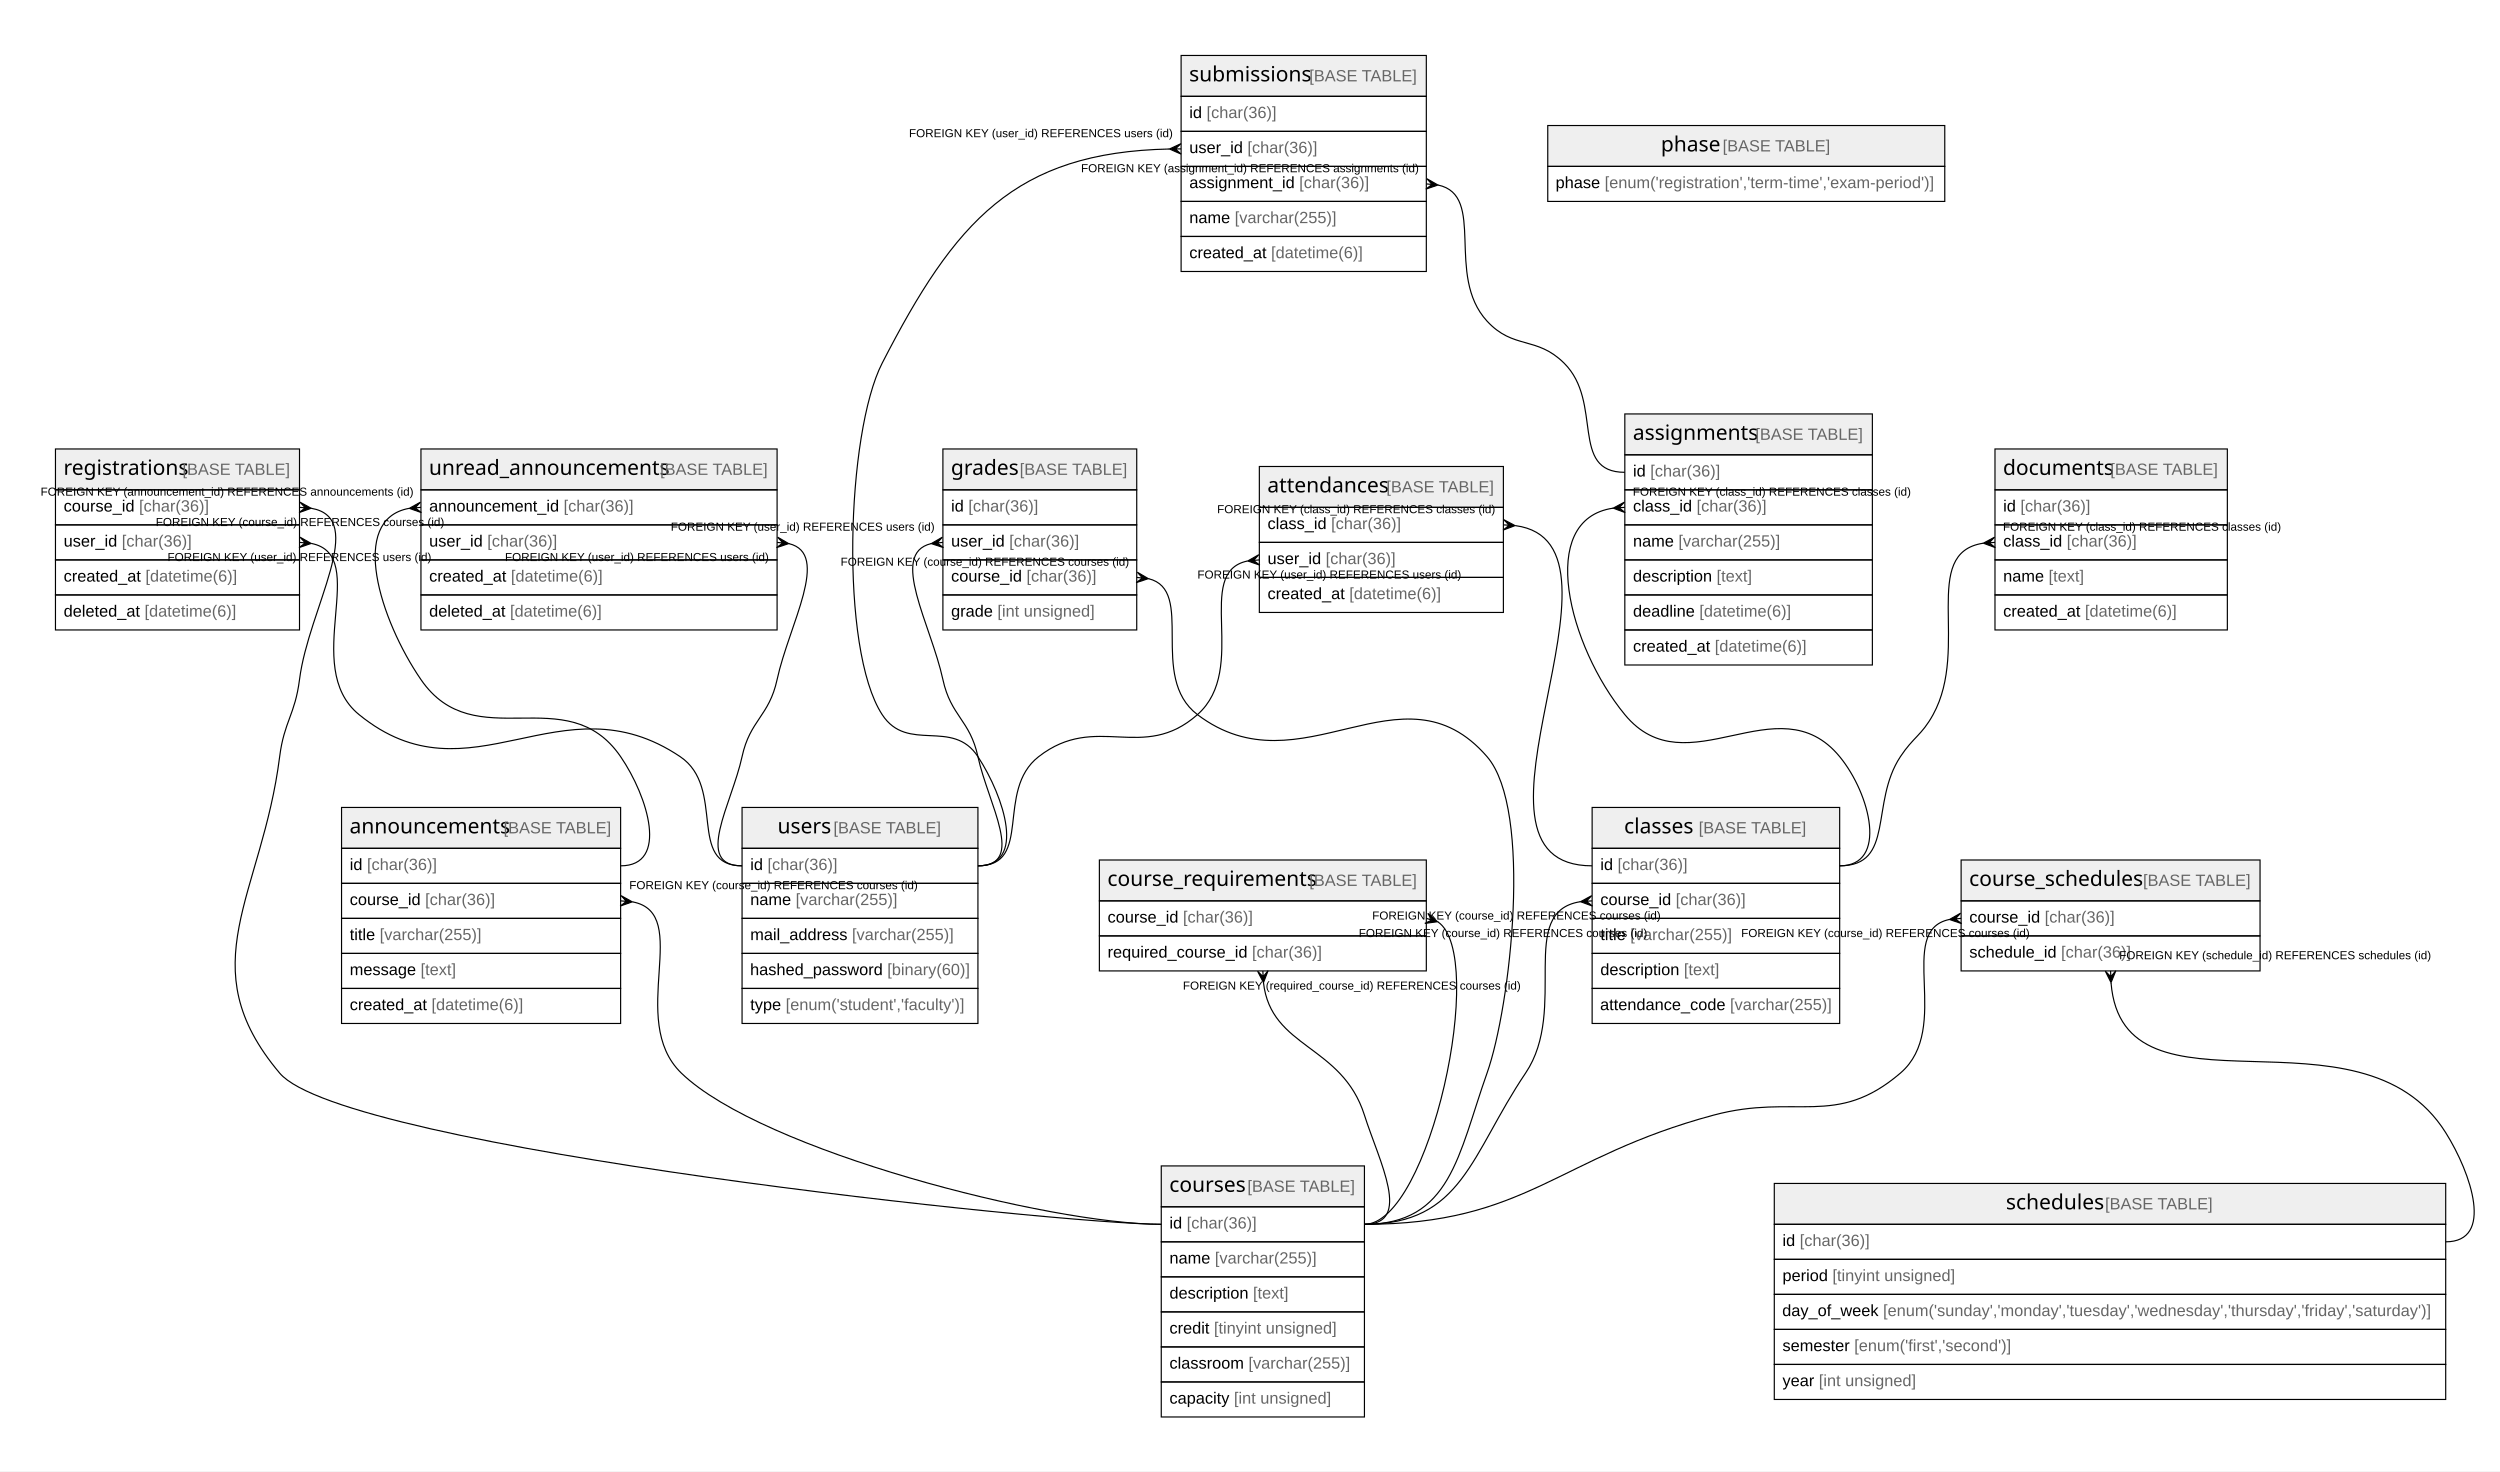
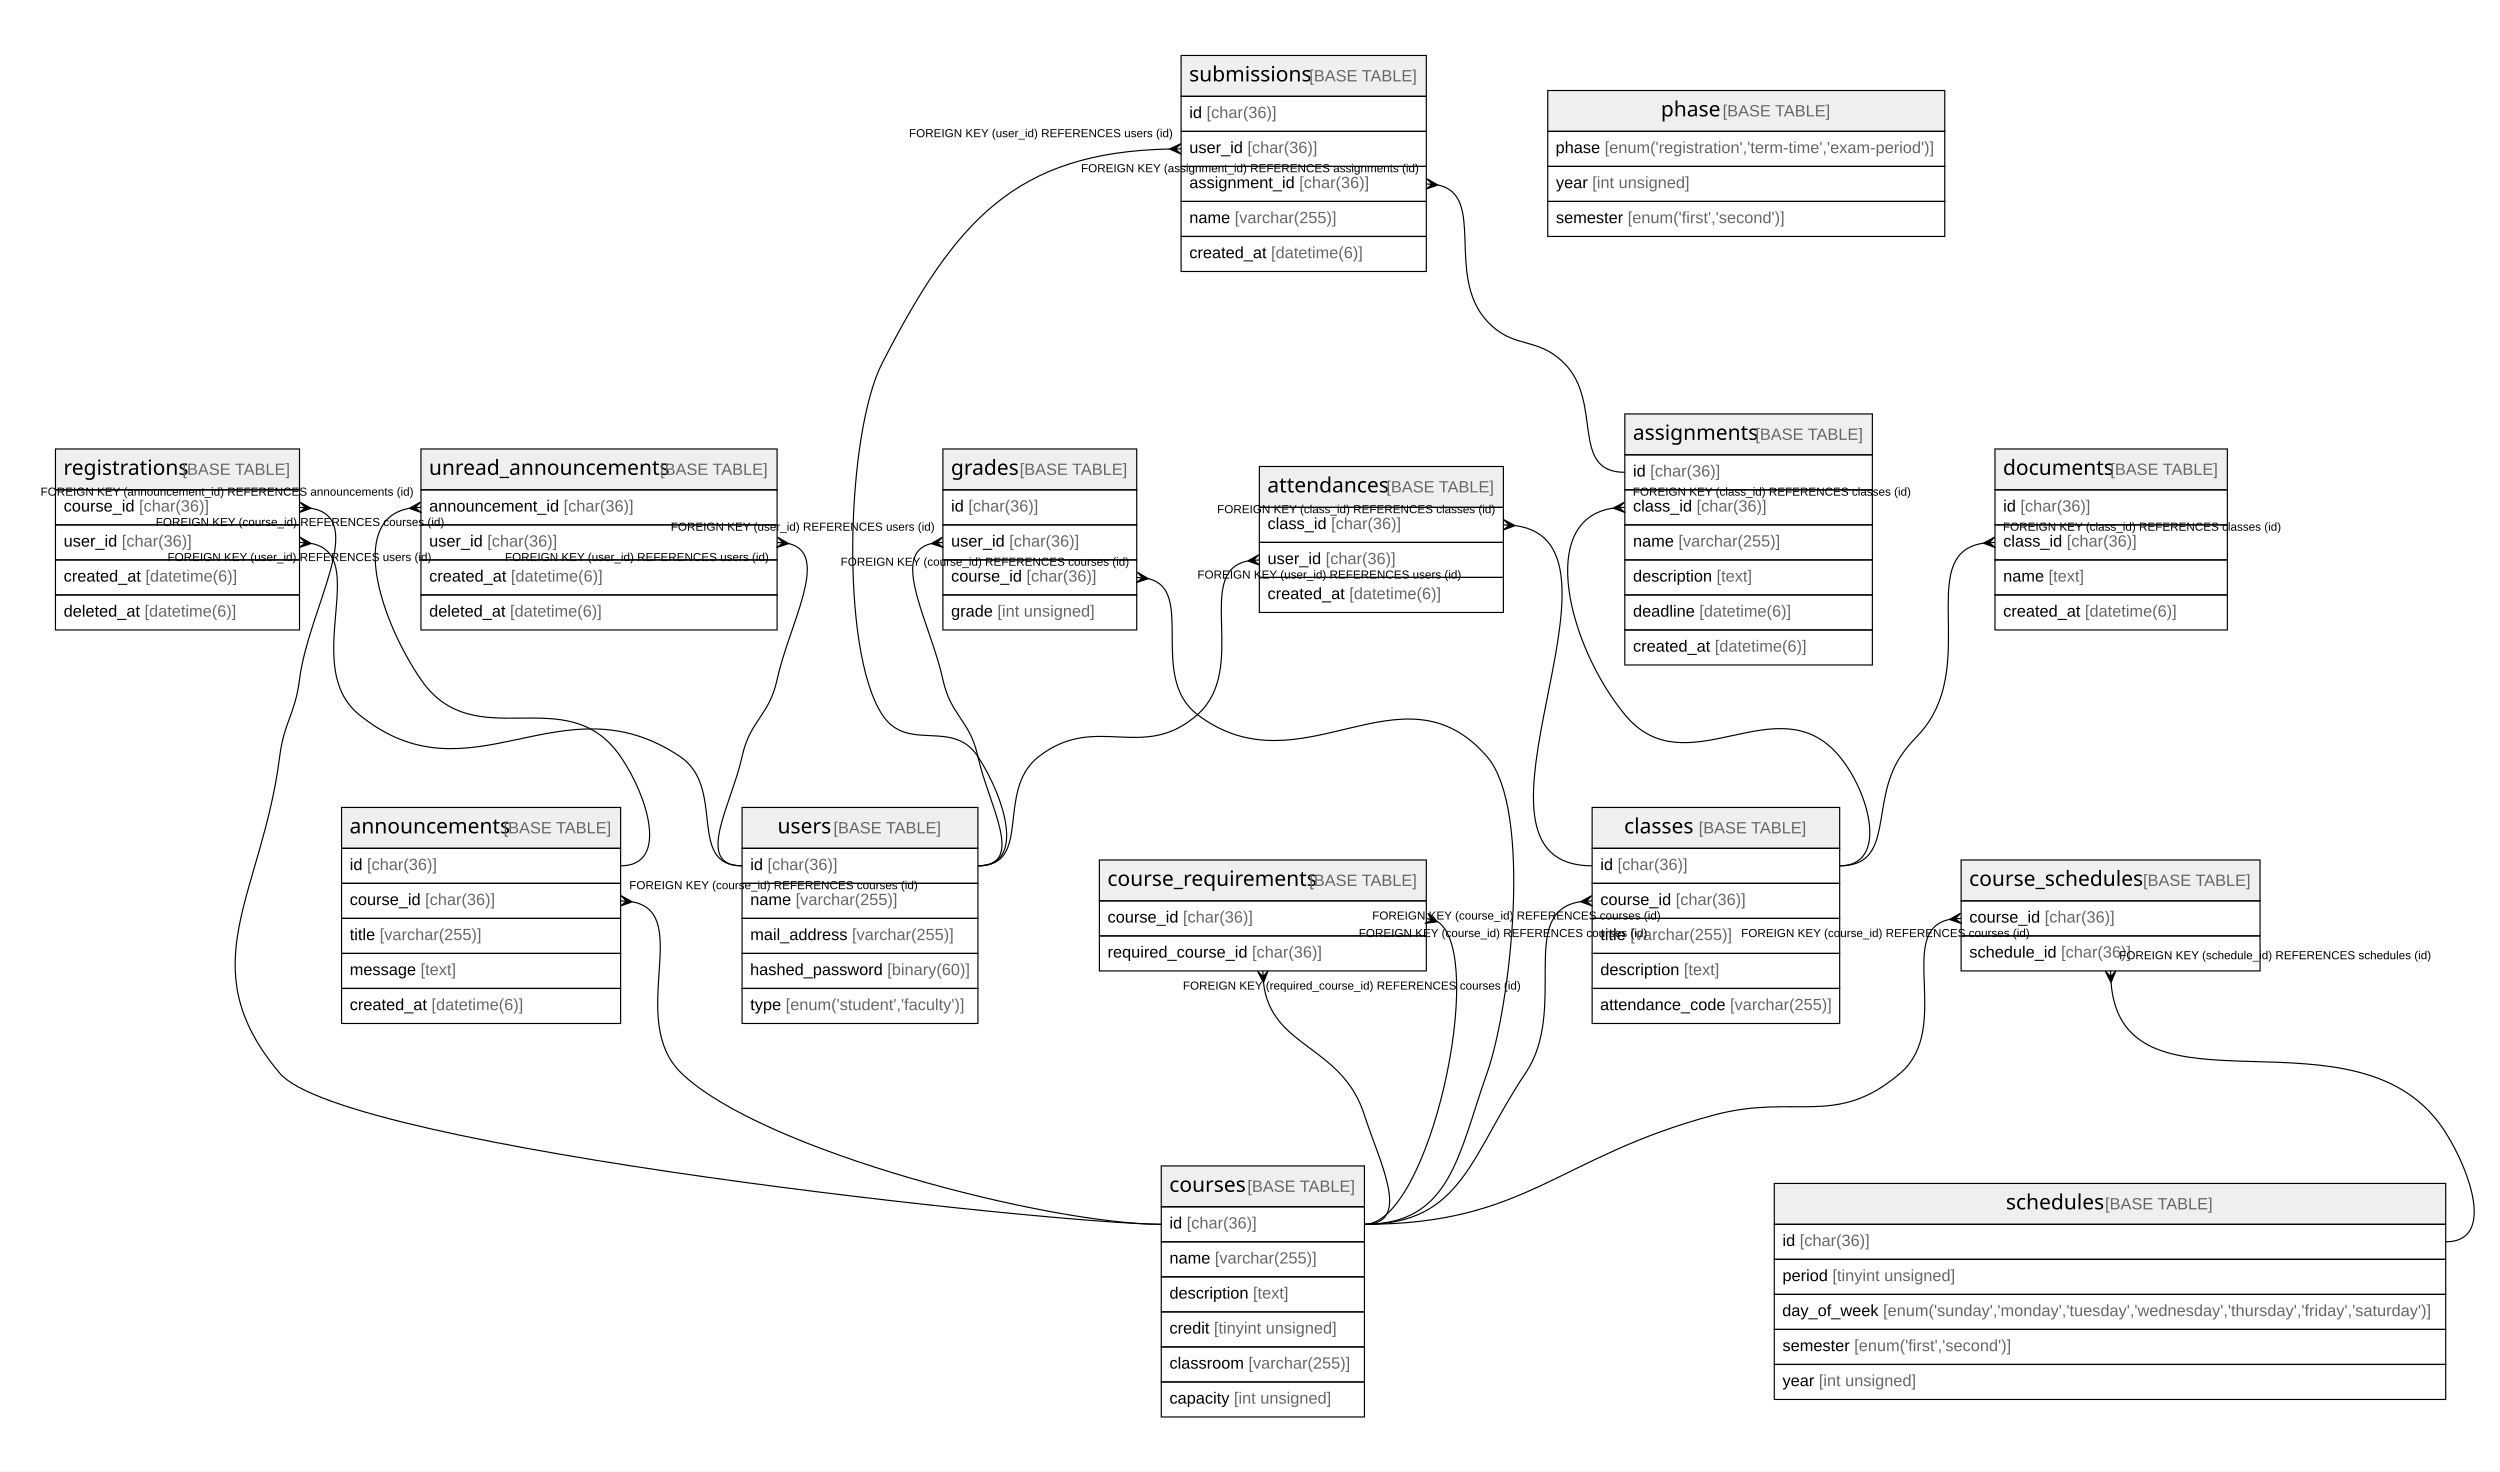
<svg xmlns="http://www.w3.org/2000/svg" width="2141pt" height="1260pt" viewBox="0.00 0.00 2141.00 1260.00">
  <g id="graph0" class="graph" transform="scale(1 1) rotate(0) translate(4 1256)">
    <polygon fill="#ffffff" stroke="transparent" points="-4,4 -4,-1256 2137,-1256 2137,4 -4,4" />
    <g id="node1" class="node">
      <polygon fill="#efefef" stroke="transparent" points="288.5,-529.5 288.5,-564.5 527.5,-564.5 527.5,-529.5 288.5,-529.5" />
      <polygon fill="none" stroke="#000000" points="288.5,-529.5 288.5,-564.5 527.5,-564.5 527.5,-529.5 288.5,-529.5" />
      <text text-anchor="start" x="295.348" y="-542.3" font-family="Arial Bold" font-size="18.00" fill="#000000">announcements</text>
      <text text-anchor="start" x="423.398" y="-542.3" font-family="Arial" font-size="14.00" fill="#000000"> </text>
      <text text-anchor="start" x="427.289" y="-542.3" font-family="Arial" font-size="14.00" fill="#666666">[BASE TABLE]</text>
      <polygon fill="none" stroke="#000000" points="288.5,-499.5 288.5,-529.5 527.5,-529.5 527.5,-499.5 288.5,-499.5" />
      <text text-anchor="start" x="295.5" y="-510.9" font-family="Arial" font-size="14.00" fill="#000000">id </text>
      <text text-anchor="start" x="310.28" y="-510.9" font-family="Arial" font-size="14.00" fill="#666666">[char(36)]</text>
      <polygon fill="none" stroke="#000000" points="288.5,-469.5 288.5,-499.5 527.5,-499.5 527.5,-469.5 288.5,-469.5" />
      <text text-anchor="start" x="295.5" y="-480.9" font-family="Arial" font-size="14.00" fill="#000000">course_id </text>
      <text text-anchor="start" x="360.071" y="-480.9" font-family="Arial" font-size="14.00" fill="#666666">[char(36)]</text>
      <polygon fill="none" stroke="#000000" points="288.5,-439.5 288.5,-469.5 527.5,-469.5 527.5,-439.5 288.5,-439.5" />
      <text text-anchor="start" x="295.5" y="-450.9" font-family="Arial" font-size="14.00" fill="#000000">title </text>
      <text text-anchor="start" x="321.168" y="-450.9" font-family="Arial" font-size="14.00" fill="#666666">[varchar(255)]</text>
      <polygon fill="none" stroke="#000000" points="288.5,-409.5 288.5,-439.5 527.5,-439.5 527.5,-409.5 288.5,-409.5" />
      <text text-anchor="start" x="295.5" y="-420.9" font-family="Arial" font-size="14.00" fill="#000000">message </text>
      <text text-anchor="start" x="356.182" y="-420.9" font-family="Arial" font-size="14.00" fill="#666666">[text]</text>
      <polygon fill="none" stroke="#000000" points="288.5,-379.5 288.5,-409.5 527.5,-409.5 527.5,-379.5 288.5,-379.5" />
      <text text-anchor="start" x="295.5" y="-390.9" font-family="Arial" font-size="14.00" fill="#000000">created_at </text>
      <text text-anchor="start" x="365.528" y="-390.9" font-family="Arial" font-size="14.00" fill="#666666">[datetime(6)]</text>
    </g>
    <g id="node7" class="node">
      <polygon fill="#efefef" stroke="transparent" points="990.5,-222.5 990.5,-257.5 1164.5,-257.5 1164.5,-222.5 990.5,-222.5" />
      <polygon fill="none" stroke="#000000" points="990.5,-222.5 990.5,-257.5 1164.5,-257.5 1164.5,-222.5 990.5,-222.5" />
      <text text-anchor="start" x="997.368" y="-235.3" font-family="Arial Bold" font-size="18.00" fill="#000000">courses</text>
      <text text-anchor="start" x="1060.379" y="-235.3" font-family="Arial" font-size="14.00" fill="#000000"> </text>
      <text text-anchor="start" x="1064.269" y="-235.3" font-family="Arial" font-size="14.00" fill="#666666">[BASE TABLE]</text>
      <polygon fill="none" stroke="#000000" points="990.5,-192.5 990.5,-222.5 1164.5,-222.5 1164.5,-192.5 990.5,-192.5" />
      <text text-anchor="start" x="997.5" y="-203.9" font-family="Arial" font-size="14.00" fill="#000000">id </text>
      <text text-anchor="start" x="1012.28" y="-203.9" font-family="Arial" font-size="14.00" fill="#666666">[char(36)]</text>
      <polygon fill="none" stroke="#000000" points="990.5,-162.5 990.5,-192.5 1164.5,-192.5 1164.5,-162.5 990.5,-162.5" />
      <text text-anchor="start" x="997.5" y="-173.9" font-family="Arial" font-size="14.00" fill="#000000">name </text>
      <text text-anchor="start" x="1036.399" y="-173.9" font-family="Arial" font-size="14.00" fill="#666666">[varchar(255)]</text>
      <polygon fill="none" stroke="#000000" points="990.5,-132.5 990.5,-162.5 1164.5,-162.5 1164.5,-132.5 990.5,-132.5" />
      <text text-anchor="start" x="997.5" y="-143.9" font-family="Arial" font-size="14.00" fill="#000000">description </text>
      <text text-anchor="start" x="1069.068" y="-143.9" font-family="Arial" font-size="14.00" fill="#666666">[text]</text>
      <polygon fill="none" stroke="#000000" points="990.5,-102.5 990.5,-132.5 1164.5,-132.5 1164.5,-102.5 990.5,-102.5" />
      <text text-anchor="start" x="997.5" y="-113.9" font-family="Arial" font-size="14.00" fill="#000000">credit </text>
      <text text-anchor="start" x="1035.614" y="-113.9" font-family="Arial" font-size="14.00" fill="#666666">[tinyint unsigned]</text>
      <polygon fill="none" stroke="#000000" points="990.5,-72.5 990.5,-102.5 1164.5,-102.5 1164.5,-72.5 990.5,-72.5" />
      <text text-anchor="start" x="997.5" y="-83.9" font-family="Arial" font-size="14.00" fill="#000000">classroom </text>
      <text text-anchor="start" x="1065.166" y="-83.9" font-family="Arial" font-size="14.00" fill="#666666">[varchar(255)]</text>
      <polygon fill="none" stroke="#000000" points="990.5,-42.5 990.5,-72.5 1164.5,-72.5 1164.5,-42.5 990.5,-42.5" />
      <text text-anchor="start" x="997.5" y="-53.9" font-family="Arial" font-size="14.00" fill="#000000">capacity </text>
      <text text-anchor="start" x="1052.736" y="-53.9" font-family="Arial" font-size="14.00" fill="#666666">[int unsigned]</text>
    </g>
    <g id="edge1" class="edge">
      <path fill="none" stroke="#000000" d="M537.716,-483.635C589.981,-473.804 532.261,-382.674 579.5,-337 648.344,-270.438 894.74,-207.5 990.5,-207.5" />
      <polygon fill="#000000" stroke="#000000" points="537.464,-483.656 527.12,-480.016 532.482,-484.078 527.5,-484.5 527.5,-484.5 527.5,-484.5 532.482,-484.078 527.88,-488.984 537.464,-483.656 537.464,-483.656" />
      <text text-anchor="start" x="534.886" y="-494.5" font-family="Arial" font-size="10.00" fill="#000000">FOREIGN KEY (course_id) REFERENCES courses (id)</text>
    </g>
    <g id="node2" class="node">
      <polygon fill="#efefef" stroke="transparent" points="1387.5,-866.5 1387.5,-901.5 1599.5,-901.5 1599.5,-866.5 1387.5,-866.5" />
      <polygon fill="none" stroke="#000000" points="1387.5,-866.5 1387.5,-901.5 1599.5,-901.5 1599.5,-866.5 1387.5,-866.5" />
      <text text-anchor="start" x="1394.363" y="-879.3" font-family="Arial Bold" font-size="18.00" fill="#000000">assignments</text>
      <text text-anchor="start" x="1495.383" y="-879.3" font-family="Arial" font-size="14.00" fill="#000000"> </text>
      <text text-anchor="start" x="1499.274" y="-879.3" font-family="Arial" font-size="14.00" fill="#666666">[BASE TABLE]</text>
      <polygon fill="none" stroke="#000000" points="1387.5,-836.5 1387.5,-866.5 1599.5,-866.5 1599.5,-836.5 1387.5,-836.5" />
      <text text-anchor="start" x="1394.5" y="-847.9" font-family="Arial" font-size="14.00" fill="#000000">id </text>
      <text text-anchor="start" x="1409.28" y="-847.9" font-family="Arial" font-size="14.00" fill="#666666">[char(36)]</text>
      <polygon fill="none" stroke="#000000" points="1387.5,-806.5 1387.5,-836.5 1599.5,-836.5 1599.5,-806.5 1387.5,-806.5" />
      <text text-anchor="start" x="1394.5" y="-817.9" font-family="Arial" font-size="14.00" fill="#000000">class_id </text>
      <text text-anchor="start" x="1448.952" y="-817.9" font-family="Arial" font-size="14.00" fill="#666666">[char(36)]</text>
      <polygon fill="none" stroke="#000000" points="1387.5,-776.5 1387.5,-806.5 1599.5,-806.5 1599.5,-776.5 1387.5,-776.5" />
      <text text-anchor="start" x="1394.5" y="-787.9" font-family="Arial" font-size="14.00" fill="#000000">name </text>
      <text text-anchor="start" x="1433.399" y="-787.9" font-family="Arial" font-size="14.00" fill="#666666">[varchar(255)]</text>
      <polygon fill="none" stroke="#000000" points="1387.5,-746.5 1387.5,-776.5 1599.5,-776.5 1599.5,-746.5 1387.5,-746.5" />
      <text text-anchor="start" x="1394.5" y="-757.9" font-family="Arial" font-size="14.00" fill="#000000">description </text>
      <text text-anchor="start" x="1466.068" y="-757.9" font-family="Arial" font-size="14.00" fill="#666666">[text]</text>
      <polygon fill="none" stroke="#000000" points="1387.5,-716.5 1387.5,-746.5 1599.5,-746.5 1599.5,-716.5 1387.5,-716.5" />
      <text text-anchor="start" x="1394.5" y="-727.9" font-family="Arial" font-size="14.00" fill="#000000">deadline </text>
      <text text-anchor="start" x="1451.299" y="-727.9" font-family="Arial" font-size="14.00" fill="#666666">[datetime(6)]</text>
      <polygon fill="none" stroke="#000000" points="1387.5,-686.5 1387.5,-716.5 1599.5,-716.5 1599.5,-686.5 1387.5,-686.5" />
      <text text-anchor="start" x="1394.5" y="-697.9" font-family="Arial" font-size="14.00" fill="#000000">created_at </text>
      <text text-anchor="start" x="1464.528" y="-697.9" font-family="Arial" font-size="14.00" fill="#666666">[datetime(6)]</text>
    </g>
    <g id="node4" class="node">
      <polygon fill="#efefef" stroke="transparent" points="1359.5,-529.5 1359.5,-564.5 1571.5,-564.5 1571.5,-529.5 1359.5,-529.5" />
      <polygon fill="none" stroke="#000000" points="1359.5,-529.5 1359.5,-564.5 1571.5,-564.5 1571.5,-529.5 1359.5,-529.5" />
      <text text-anchor="start" x="1386.87" y="-542.3" font-family="Arial Bold" font-size="18.00" fill="#000000">classes</text>
      <text text-anchor="start" x="1446.876" y="-542.3" font-family="Arial" font-size="14.00" fill="#000000"> </text>
      <text text-anchor="start" x="1450.767" y="-542.3" font-family="Arial" font-size="14.00" fill="#666666">[BASE TABLE]</text>
      <polygon fill="none" stroke="#000000" points="1359.5,-499.5 1359.5,-529.5 1571.5,-529.5 1571.5,-499.5 1359.5,-499.5" />
      <text text-anchor="start" x="1366.5" y="-510.9" font-family="Arial" font-size="14.00" fill="#000000">id </text>
      <text text-anchor="start" x="1381.28" y="-510.9" font-family="Arial" font-size="14.00" fill="#666666">[char(36)]</text>
      <polygon fill="none" stroke="#000000" points="1359.5,-469.5 1359.5,-499.5 1571.5,-499.5 1571.5,-469.5 1359.5,-469.5" />
      <text text-anchor="start" x="1366.5" y="-480.9" font-family="Arial" font-size="14.00" fill="#000000">course_id </text>
      <text text-anchor="start" x="1431.071" y="-480.9" font-family="Arial" font-size="14.00" fill="#666666">[char(36)]</text>
      <polygon fill="none" stroke="#000000" points="1359.5,-439.5 1359.5,-469.5 1571.5,-469.5 1571.5,-439.5 1359.5,-439.5" />
      <text text-anchor="start" x="1366.5" y="-450.9" font-family="Arial" font-size="14.00" fill="#000000">title </text>
      <text text-anchor="start" x="1392.168" y="-450.9" font-family="Arial" font-size="14.00" fill="#666666">[varchar(255)]</text>
      <polygon fill="none" stroke="#000000" points="1359.5,-409.5 1359.5,-439.5 1571.5,-439.5 1571.5,-409.5 1359.5,-409.5" />
      <text text-anchor="start" x="1366.5" y="-420.9" font-family="Arial" font-size="14.00" fill="#000000">description </text>
      <text text-anchor="start" x="1438.068" y="-420.9" font-family="Arial" font-size="14.00" fill="#666666">[text]</text>
      <polygon fill="none" stroke="#000000" points="1359.5,-379.5 1359.5,-409.5 1571.5,-409.5 1571.5,-379.5 1359.5,-379.5" />
      <text text-anchor="start" x="1366.3" y="-390.9" font-family="Arial" font-size="14.00" fill="#000000">attendance_code </text>
      <text text-anchor="start" x="1477.581" y="-390.9" font-family="Arial" font-size="14.00" fill="#666666">[varchar(255)]</text>
    </g>
    <g id="edge2" class="edge">
      <path fill="none" stroke="#000000" d="M1377.512,-820.81C1311.237,-811.137 1339.61,-702.167 1387.5,-644 1440.464,-579.669 1518.536,-672.331 1571.5,-608 1597.913,-575.918 1613.056,-514.5 1571.5,-514.5" />
      <polygon fill="#000000" stroke="#000000" points="1377.524,-820.811 1387.19,-825.989 1382.512,-821.155 1387.5,-821.5 1387.5,-821.5 1387.5,-821.5 1382.512,-821.155 1387.81,-817.011 1377.524,-820.811 1377.524,-820.811" />
      <text text-anchor="start" x="1394.334" y="-831.5" font-family="Arial" font-size="10.00" fill="#000000">FOREIGN KEY (class_id) REFERENCES classes (id)</text>
    </g>
    <g id="node3" class="node">
      <polygon fill="#efefef" stroke="transparent" points="1074.5,-821.5 1074.5,-856.5 1283.5,-856.5 1283.5,-821.5 1074.5,-821.5" />
      <polygon fill="none" stroke="#000000" points="1074.5,-821.5 1074.5,-856.5 1283.5,-856.5 1283.5,-821.5 1074.5,-821.5" />
      <text text-anchor="start" x="1081.349" y="-834.3" font-family="Arial Bold" font-size="18.00" fill="#000000">attendances</text>
      <text text-anchor="start" x="1179.397" y="-834.3" font-family="Arial" font-size="14.00" fill="#000000"> </text>
      <text text-anchor="start" x="1183.288" y="-834.3" font-family="Arial" font-size="14.00" fill="#666666">[BASE TABLE]</text>
      <polygon fill="none" stroke="#000000" points="1074.5,-791.5 1074.5,-821.5 1283.5,-821.5 1283.5,-791.5 1074.5,-791.5" />
      <text text-anchor="start" x="1081.5" y="-802.9" font-family="Arial" font-size="14.00" fill="#000000">class_id </text>
      <text text-anchor="start" x="1135.952" y="-802.9" font-family="Arial" font-size="14.00" fill="#666666">[char(36)]</text>
      <polygon fill="none" stroke="#000000" points="1074.5,-761.5 1074.5,-791.5 1283.5,-791.5 1283.5,-761.5 1074.5,-761.5" />
      <text text-anchor="start" x="1081.5" y="-772.9" font-family="Arial" font-size="14.00" fill="#000000">user_id </text>
      <text text-anchor="start" x="1131.288" y="-772.9" font-family="Arial" font-size="14.00" fill="#666666">[char(36)]</text>
      <polygon fill="none" stroke="#000000" points="1074.5,-731.5 1074.5,-761.5 1283.5,-761.5 1283.5,-731.5 1074.5,-731.5" />
      <text text-anchor="start" x="1081.5" y="-742.9" font-family="Arial" font-size="14.00" fill="#000000">created_at </text>
      <text text-anchor="start" x="1151.528" y="-742.9" font-family="Arial" font-size="14.00" fill="#666666">[datetime(6)]</text>
    </g>
    <g id="edge3" class="edge">
      <path fill="none" stroke="#000000" d="M1293.782,-805.857C1407.334,-790.75 1229.065,-514.5 1359.5,-514.5" />
      <polygon fill="#000000" stroke="#000000" points="1293.48,-805.876 1283.219,-802.009 1288.49,-806.188 1283.5,-806.5 1283.5,-806.5 1283.5,-806.5 1288.49,-806.188 1283.781,-810.991 1293.48,-805.876 1293.48,-805.876" />
      <text text-anchor="start" x="1038.334" y="-816.5" font-family="Arial" font-size="10.00" fill="#000000">FOREIGN KEY (class_id) REFERENCES classes (id)</text>
    </g>
    <g id="node15" class="node">
      <polygon fill="#efefef" stroke="transparent" points="631.5,-529.5 631.5,-564.5 833.5,-564.5 833.5,-529.5 631.5,-529.5" />
      <polygon fill="none" stroke="#000000" points="631.5,-529.5 631.5,-564.5 833.5,-564.5 833.5,-529.5 631.5,-529.5" />
      <text text-anchor="start" x="661.871" y="-542.3" font-family="Arial Bold" font-size="18.00" fill="#000000">users</text>
      <text text-anchor="start" x="705.875" y="-542.3" font-family="Arial" font-size="14.00" fill="#000000"> </text>
      <text text-anchor="start" x="709.766" y="-542.3" font-family="Arial" font-size="14.00" fill="#666666">[BASE TABLE]</text>
      <polygon fill="none" stroke="#000000" points="631.5,-499.5 631.5,-529.5 833.5,-529.5 833.5,-499.5 631.5,-499.5" />
      <text text-anchor="start" x="638.5" y="-510.9" font-family="Arial" font-size="14.00" fill="#000000">id </text>
      <text text-anchor="start" x="653.28" y="-510.9" font-family="Arial" font-size="14.00" fill="#666666">[char(36)]</text>
      <polygon fill="none" stroke="#000000" points="631.5,-469.5 631.5,-499.5 833.5,-499.5 833.5,-469.5 631.5,-469.5" />
      <text text-anchor="start" x="638.5" y="-480.9" font-family="Arial" font-size="14.00" fill="#000000">name </text>
      <text text-anchor="start" x="677.399" y="-480.9" font-family="Arial" font-size="14.00" fill="#666666">[varchar(255)]</text>
      <polygon fill="none" stroke="#000000" points="631.5,-439.5 631.5,-469.5 833.5,-469.5 833.5,-439.5 631.5,-439.5" />
      <text text-anchor="start" x="638.5" y="-450.9" font-family="Arial" font-size="14.00" fill="#000000">mail_address </text>
      <text text-anchor="start" x="725.621" y="-450.9" font-family="Arial" font-size="14.00" fill="#666666">[varchar(255)]</text>
      <polygon fill="none" stroke="#000000" points="631.5,-409.5 631.5,-439.5 833.5,-439.5 833.5,-409.5 631.5,-409.5" />
      <text text-anchor="start" x="638.367" y="-420.9" font-family="Arial" font-size="14.00" fill="#000000">hashed_password </text>
      <text text-anchor="start" x="755.851" y="-420.9" font-family="Arial" font-size="14.00" fill="#666666">[binary(60)]</text>
      <polygon fill="none" stroke="#000000" points="631.5,-379.5 631.5,-409.5 833.5,-409.5 833.5,-379.5 631.5,-379.5" />
      <text text-anchor="start" x="638.5" y="-390.9" font-family="Arial" font-size="14.00" fill="#000000">type </text>
      <text text-anchor="start" x="668.846" y="-390.9" font-family="Arial" font-size="14.00" fill="#666666">[enum('student','faculty')]</text>
    </g>
    <g id="edge4" class="edge">
      <path fill="none" stroke="#000000" d="M1064.264,-775.536C1017.702,-765.723 1066.118,-683.492 1021.5,-644 974.68,-602.559 934.857,-646.386 885.5,-608 847.965,-578.809 881.05,-514.5 833.5,-514.5" />
      <polygon fill="#000000" stroke="#000000" points="1064.544,-775.562 1074.078,-780.98 1069.522,-776.031 1074.5,-776.5 1074.5,-776.5 1074.5,-776.5 1069.522,-776.031 1074.922,-772.02 1064.544,-775.562 1064.544,-775.562" />
      <text text-anchor="start" x="1021.445" y="-760.5" font-family="Arial" font-size="10.00" fill="#000000">FOREIGN KEY (user_id) REFERENCES users (id)</text>
    </g>
    <g id="edge5" class="edge">
      <path fill="none" stroke="#000000" d="M1349.375,-483.773C1294.507,-475.176 1339.703,-392.209 1302.5,-337 1255.498,-267.249 1248.61,-207.5 1164.5,-207.5" />
      <polygon fill="#000000" stroke="#000000" points="1349.526,-483.784 1359.178,-488.988 1354.513,-484.142 1359.5,-484.5 1359.5,-484.5 1359.5,-484.5 1354.513,-484.142 1359.822,-480.012 1349.526,-483.784 1349.526,-483.784" />
      <text text-anchor="start" x="1171.136" y="-468.5" font-family="Arial" font-size="10.00" fill="#000000">FOREIGN KEY (course_id) REFERENCES courses (id)</text>
    </g>
    <g id="node5" class="node">
      <polygon fill="#efefef" stroke="transparent" points="937.5,-484.5 937.5,-519.5 1217.5,-519.5 1217.5,-484.5 937.5,-484.5" />
      <polygon fill="none" stroke="#000000" points="937.5,-484.5 937.5,-519.5 1217.5,-519.5 1217.5,-484.5 937.5,-484.5" />
      <text text-anchor="start" x="944.36" y="-497.3" font-family="Arial Bold" font-size="18.00" fill="#000000">course_requirements</text>
      <text text-anchor="start" x="1113.387" y="-497.3" font-family="Arial" font-size="14.00" fill="#000000"> </text>
      <text text-anchor="start" x="1117.277" y="-497.3" font-family="Arial" font-size="14.00" fill="#666666">[BASE TABLE]</text>
      <polygon fill="none" stroke="#000000" points="937.5,-454.5 937.5,-484.5 1217.5,-484.5 1217.5,-454.5 937.5,-454.5" />
      <text text-anchor="start" x="944.5" y="-465.9" font-family="Arial" font-size="14.00" fill="#000000">course_id </text>
      <text text-anchor="start" x="1009.071" y="-465.9" font-family="Arial" font-size="14.00" fill="#666666">[char(36)]</text>
      <polygon fill="none" stroke="#000000" points="937.5,-424.5 937.5,-454.5 1217.5,-454.5 1217.5,-424.5 937.5,-424.5" />
      <text text-anchor="start" x="944.5" y="-435.9" font-family="Arial" font-size="14.00" fill="#000000">required_course_id </text>
      <text text-anchor="start" x="1068.194" y="-435.9" font-family="Arial" font-size="14.00" fill="#666666">[char(36)]</text>
    </g>
    <g id="edge6" class="edge">
      <path fill="none" stroke="#000000" d="M1227.347,-466.558C1270.252,-437.773 1220.189,-207.5 1164.5,-207.5" />
      <polygon fill="#000000" stroke="#000000" points="1227.081,-466.637 1216.211,-465.188 1222.291,-468.068 1217.5,-469.5 1217.5,-469.5 1217.5,-469.5 1222.291,-468.068 1218.789,-473.812 1227.081,-466.637 1227.081,-466.637" />
      <text text-anchor="start" x="1159.636" y="-453.5" font-family="Arial" font-size="10.00" fill="#000000">FOREIGN KEY (course_id) REFERENCES courses (id)</text>
    </g>
    <g id="edge7" class="edge">
      <path fill="none" stroke="#000000" d="M1078.04,-414.481C1084.408,-357.966 1145.289,-361.629 1164.5,-301 1177.052,-261.386 1206.056,-207.5 1164.5,-207.5" />
      <polygon fill="#000000" stroke="#000000" points="1078.038,-414.514 1073.006,-424.258 1077.769,-419.507 1077.5,-424.5 1077.5,-424.5 1077.5,-424.5 1077.769,-419.507 1081.994,-424.742 1078.038,-414.514 1078.038,-414.514" />
      <text text-anchor="start" x="1009.02" y="-408.5" font-family="Arial" font-size="10.00" fill="#000000">FOREIGN KEY (required_course_id) REFERENCES courses (id)</text>
    </g>
    <g id="node6" class="node">
      <polygon fill="#efefef" stroke="transparent" points="1675.5,-484.5 1675.5,-519.5 1931.5,-519.5 1931.5,-484.5 1675.5,-484.5" />
      <polygon fill="none" stroke="#000000" points="1675.5,-484.5 1675.5,-519.5 1931.5,-519.5 1931.5,-484.5 1675.5,-484.5" />
      <text text-anchor="start" x="1682.352" y="-497.3" font-family="Arial Bold" font-size="18.00" fill="#000000">course_schedules</text>
      <text text-anchor="start" x="1827.394" y="-497.3" font-family="Arial" font-size="14.00" fill="#000000"> </text>
      <text text-anchor="start" x="1831.285" y="-497.3" font-family="Arial" font-size="14.00" fill="#666666">[BASE TABLE]</text>
      <polygon fill="none" stroke="#000000" points="1675.5,-454.5 1675.5,-484.5 1931.5,-484.5 1931.5,-454.5 1675.5,-454.5" />
      <text text-anchor="start" x="1682.5" y="-465.9" font-family="Arial" font-size="14.00" fill="#000000">course_id </text>
      <text text-anchor="start" x="1747.071" y="-465.9" font-family="Arial" font-size="14.00" fill="#666666">[char(36)]</text>
      <polygon fill="none" stroke="#000000" points="1675.5,-424.5 1675.5,-454.5 1931.5,-454.5 1931.5,-424.5 1675.5,-424.5" />
      <text text-anchor="start" x="1682.5" y="-435.9" font-family="Arial" font-size="14.00" fill="#000000">schedule_id </text>
      <text text-anchor="start" x="1761.082" y="-435.9" font-family="Arial" font-size="14.00" fill="#666666">[char(36)]</text>
    </g>
    <g id="edge8" class="edge">
      <path fill="none" stroke="#000000" d="M1665.306,-468.527C1619.023,-458.627 1668.607,-375.697 1623.5,-337 1568.179,-289.54 1533.898,-319.893 1463.5,-301 1329.024,-264.91 1303.735,-207.5 1164.5,-207.5" />
      <polygon fill="#000000" stroke="#000000" points="1665.545,-468.55 1675.072,-473.98 1670.523,-469.025 1675.5,-469.5 1675.5,-469.5 1675.5,-469.5 1670.523,-469.025 1675.928,-465.02 1665.545,-468.55 1665.545,-468.55" />
      <text text-anchor="start" x="1487.136" y="-453.5" font-family="Arial" font-size="10.00" fill="#000000">FOREIGN KEY (course_id) REFERENCES courses (id)</text>
    </g>
    <g id="node12" class="node">
      <polygon fill="#efefef" stroke="transparent" points="1515.5,-207.5 1515.5,-242.5 2090.5,-242.5 2090.5,-207.5 1515.5,-207.5" />
      <polygon fill="none" stroke="#000000" points="1515.5,-207.5 1515.5,-242.5 2090.5,-242.5 2090.5,-207.5 1515.5,-207.5" />
      <text text-anchor="start" x="1713.861" y="-220.3" font-family="Arial Bold" font-size="18.00" fill="#000000">schedules</text>
      <text text-anchor="start" x="1794.886" y="-220.3" font-family="Arial" font-size="14.00" fill="#000000"> </text>
      <text text-anchor="start" x="1798.776" y="-220.3" font-family="Arial" font-size="14.00" fill="#666666">[BASE TABLE]</text>
      <polygon fill="none" stroke="#000000" points="1515.5,-177.5 1515.5,-207.5 2090.5,-207.5 2090.5,-177.5 1515.5,-177.5" />
      <text text-anchor="start" x="1522.5" y="-188.9" font-family="Arial" font-size="14.00" fill="#000000">id </text>
      <text text-anchor="start" x="1537.28" y="-188.9" font-family="Arial" font-size="14.00" fill="#666666">[char(36)]</text>
      <polygon fill="none" stroke="#000000" points="1515.5,-147.5 1515.5,-177.5 2090.5,-177.5 2090.5,-147.5 1515.5,-147.5" />
      <text text-anchor="start" x="1522.5" y="-158.9" font-family="Arial" font-size="14.00" fill="#000000">period </text>
      <text text-anchor="start" x="1565.288" y="-158.9" font-family="Arial" font-size="14.00" fill="#666666">[tinyint unsigned]</text>
      <polygon fill="none" stroke="#000000" points="1515.5,-117.5 1515.5,-147.5 2090.5,-147.5 2090.5,-117.5 1515.5,-117.5" />
      <text text-anchor="start" x="1522.276" y="-128.9" font-family="Arial" font-size="14.00" fill="#000000">day_of_week </text>
      <text text-anchor="start" x="1608.642" y="-128.9" font-family="Arial" font-size="14.00" fill="#666666">[enum('sunday','monday','tuesday','wednesday','thursday','friday','saturday')]</text>
      <polygon fill="none" stroke="#000000" points="1515.5,-87.5 1515.5,-117.5 2090.5,-117.5 2090.5,-87.5 1515.5,-87.5" />
      <text text-anchor="start" x="1522.5" y="-98.9" font-family="Arial" font-size="14.00" fill="#000000">semester </text>
      <text text-anchor="start" x="1583.95" y="-98.9" font-family="Arial" font-size="14.00" fill="#666666">[enum('first','second')]</text>
      <polygon fill="none" stroke="#000000" points="1515.5,-57.5 1515.5,-87.5 2090.5,-87.5 2090.5,-57.5 1515.5,-57.5" />
      <text text-anchor="start" x="1522.5" y="-68.9" font-family="Arial" font-size="14.00" fill="#000000">year </text>
      <text text-anchor="start" x="1553.616" y="-68.9" font-family="Arial" font-size="14.00" fill="#666666">[int unsigned]</text>
    </g>
    <g id="edge9" class="edge">
      <path fill="none" stroke="#000000" d="M1803.904,-414.215C1814.162,-288.962 2017.108,-402.908 2090.5,-286 2112.595,-250.805 2132.056,-192.5 2090.5,-192.5" />
      <polygon fill="#000000" stroke="#000000" points="1803.892,-414.508 1799.004,-424.323 1803.696,-419.504 1803.5,-424.5 1803.5,-424.5 1803.5,-424.5 1803.696,-419.504 1807.996,-424.677 1803.892,-414.508 1803.892,-414.508" />
      <text text-anchor="start" x="1810.878" y="-434.5" font-family="Arial" font-size="10.00" fill="#000000">FOREIGN KEY (schedule_id) REFERENCES schedules (id)</text>
    </g>
    <g id="node8" class="node">
      <polygon fill="#efefef" stroke="transparent" points="1704.5,-836.5 1704.5,-871.5 1903.5,-871.5 1903.5,-836.5 1704.5,-836.5" />
      <polygon fill="none" stroke="#000000" points="1704.5,-836.5 1704.5,-871.5 1903.5,-871.5 1903.5,-836.5 1704.5,-836.5" />
      <text text-anchor="start" x="1711.36" y="-849.3" font-family="Arial Bold" font-size="18.00" fill="#000000">documents</text>
      <text text-anchor="start" x="1799.386" y="-849.3" font-family="Arial" font-size="14.00" fill="#000000"> </text>
      <text text-anchor="start" x="1803.276" y="-849.3" font-family="Arial" font-size="14.00" fill="#666666">[BASE TABLE]</text>
      <polygon fill="none" stroke="#000000" points="1704.5,-806.5 1704.5,-836.5 1903.5,-836.5 1903.5,-806.5 1704.5,-806.5" />
      <text text-anchor="start" x="1711.5" y="-817.9" font-family="Arial" font-size="14.00" fill="#000000">id </text>
      <text text-anchor="start" x="1726.28" y="-817.9" font-family="Arial" font-size="14.00" fill="#666666">[char(36)]</text>
      <polygon fill="none" stroke="#000000" points="1704.5,-776.5 1704.5,-806.5 1903.5,-806.5 1903.5,-776.5 1704.5,-776.5" />
      <text text-anchor="start" x="1711.5" y="-787.9" font-family="Arial" font-size="14.00" fill="#000000">class_id </text>
      <text text-anchor="start" x="1765.952" y="-787.9" font-family="Arial" font-size="14.00" fill="#666666">[char(36)]</text>
      <polygon fill="none" stroke="#000000" points="1704.5,-746.5 1704.5,-776.5 1903.5,-776.5 1903.5,-746.5 1704.5,-746.5" />
      <text text-anchor="start" x="1711.5" y="-757.9" font-family="Arial" font-size="14.00" fill="#000000">name </text>
      <text text-anchor="start" x="1750.399" y="-757.9" font-family="Arial" font-size="14.00" fill="#666666">[text]</text>
      <polygon fill="none" stroke="#000000" points="1704.5,-716.5 1704.5,-746.5 1903.5,-746.5 1903.5,-716.5 1704.5,-716.5" />
      <text text-anchor="start" x="1711.5" y="-727.9" font-family="Arial" font-size="14.00" fill="#000000">created_at </text>
      <text text-anchor="start" x="1781.528" y="-727.9" font-family="Arial" font-size="14.00" fill="#666666">[datetime(6)]</text>
    </g>
    <g id="edge10" class="edge">
      <path fill="none" stroke="#000000" d="M1694.45,-790.795C1639.906,-782.451 1683.309,-701.813 1651.5,-644 1641.729,-626.241 1634.681,-624.907 1623.5,-608 1597.271,-568.339 1619.05,-514.5 1571.5,-514.5" />
      <polygon fill="#000000" stroke="#000000" points="1694.524,-790.8 1704.185,-795.989 1699.512,-791.15 1704.5,-791.5 1704.5,-791.5 1704.5,-791.5 1699.512,-791.15 1704.815,-787.011 1694.524,-790.8 1694.524,-790.8" />
      <text text-anchor="start" x="1711.334" y="-801.5" font-family="Arial" font-size="10.00" fill="#000000">FOREIGN KEY (class_id) REFERENCES classes (id)</text>
    </g>
    <g id="node9" class="node">
      <polygon fill="#efefef" stroke="transparent" points="803.5,-836.5 803.5,-871.5 969.5,-871.5 969.5,-836.5 803.5,-836.5" />
      <polygon fill="none" stroke="#000000" points="803.5,-836.5 803.5,-871.5 969.5,-871.5 969.5,-836.5 803.5,-836.5" />
      <text text-anchor="start" x="810.365" y="-849.3" font-family="Arial Bold" font-size="18.00" fill="#000000">grades</text>
      <text text-anchor="start" x="865.382" y="-849.3" font-family="Arial" font-size="14.00" fill="#000000"> </text>
      <text text-anchor="start" x="869.272" y="-849.3" font-family="Arial" font-size="14.00" fill="#666666">[BASE TABLE]</text>
      <polygon fill="none" stroke="#000000" points="803.5,-806.5 803.5,-836.5 969.5,-836.5 969.5,-806.5 803.5,-806.5" />
      <text text-anchor="start" x="810.5" y="-817.9" font-family="Arial" font-size="14.00" fill="#000000">id </text>
      <text text-anchor="start" x="825.28" y="-817.9" font-family="Arial" font-size="14.00" fill="#666666">[char(36)]</text>
      <polygon fill="none" stroke="#000000" points="803.5,-776.5 803.5,-806.5 969.5,-806.5 969.5,-776.5 803.5,-776.5" />
      <text text-anchor="start" x="810.5" y="-787.9" font-family="Arial" font-size="14.00" fill="#000000">user_id </text>
      <text text-anchor="start" x="860.288" y="-787.9" font-family="Arial" font-size="14.00" fill="#666666">[char(36)]</text>
      <polygon fill="none" stroke="#000000" points="803.5,-746.5 803.5,-776.5 969.5,-776.5 969.5,-746.5 803.5,-746.5" />
      <text text-anchor="start" x="810.5" y="-757.9" font-family="Arial" font-size="14.00" fill="#000000">course_id </text>
      <text text-anchor="start" x="875.071" y="-757.9" font-family="Arial" font-size="14.00" fill="#666666">[char(36)]</text>
      <polygon fill="none" stroke="#000000" points="803.5,-716.5 803.5,-746.5 969.5,-746.5 969.5,-716.5 803.5,-716.5" />
      <text text-anchor="start" x="810.5" y="-727.9" font-family="Arial" font-size="14.00" fill="#000000">grade </text>
      <text text-anchor="start" x="850.182" y="-727.9" font-family="Arial" font-size="14.00" fill="#666666">[int unsigned]</text>
    </g>
    <g id="edge12" class="edge">
      <path fill="none" stroke="#000000" d="M979.512,-760.441C1020.311,-750.693 979.029,-676.23 1021.5,-644 1110.223,-576.671 1196.62,-692.223 1269.5,-608 1308.906,-562.46 1289.62,-393.762 1269.5,-337 1244.744,-267.16 1238.597,-207.5 1164.5,-207.5" />
      <polygon fill="#000000" stroke="#000000" points="979.444,-760.448 969.027,-757.025 974.472,-760.974 969.5,-761.5 969.5,-761.5 969.5,-761.5 974.472,-760.974 969.973,-765.975 979.444,-760.448 979.444,-760.448" />
      <text text-anchor="start" x="715.886" y="-771.5" font-family="Arial" font-size="10.00" fill="#000000">FOREIGN KEY (course_id) REFERENCES courses (id)</text>
    </g>
    <g id="edge11" class="edge">
      <path fill="none" stroke="#000000" d="M793.365,-790.435C757.223,-781.72 793.265,-721.251 803.5,-674 810.321,-642.509 826.679,-639.491 833.5,-608 842.297,-567.386 875.056,-514.5 833.5,-514.5" />
      <polygon fill="#000000" stroke="#000000" points="793.555,-790.455 803.03,-795.975 798.527,-790.977 803.5,-791.5 803.5,-791.5 803.5,-791.5 798.527,-790.977 803.97,-787.025 793.555,-790.455 793.555,-790.455" />
      <text text-anchor="start" x="570.445" y="-801.5" font-family="Arial" font-size="10.00" fill="#000000">FOREIGN KEY (user_id) REFERENCES users (id)</text>
    </g>
    <g id="node10" class="node">
-       <polygon fill="#efefef" stroke="transparent" points="1321.5,-1113.5 1321.5,-1148.5 1661.5,-1148.5 1661.5,-1113.5 1321.5,-1113.5" />
-       <polygon fill="none" stroke="#000000" points="1321.5,-1113.5 1321.5,-1148.5 1661.5,-1148.5 1661.5,-1113.5 1321.5,-1113.5" />
-       <text text-anchor="start" x="1418.361" y="-1126.3" font-family="Arial Bold" font-size="18.00" fill="#000000">phase</text>
-       <text text-anchor="start" x="1467.386" y="-1126.3" font-family="Arial" font-size="14.00" fill="#000000"> </text>
-       <text text-anchor="start" x="1471.276" y="-1126.3" font-family="Arial" font-size="14.00" fill="#666666">[BASE TABLE]</text>
+       <polygon fill="#efefef" stroke="transparent" points="1321.5,-1143.5 1321.5,-1178.5 1661.5,-1178.5 1661.5,-1143.5 1321.5,-1143.5" />
+       <polygon fill="none" stroke="#000000" points="1321.5,-1143.5 1321.5,-1178.5 1661.5,-1178.5 1661.5,-1143.5 1321.5,-1143.5" />
+       <text text-anchor="start" x="1418.361" y="-1156.3" font-family="Arial Bold" font-size="18.00" fill="#000000">phase</text>
+       <text text-anchor="start" x="1467.386" y="-1156.3" font-family="Arial" font-size="14.00" fill="#000000"> </text>
+       <text text-anchor="start" x="1471.276" y="-1156.3" font-family="Arial" font-size="14.00" fill="#666666">[BASE TABLE]</text>
+       <polygon fill="none" stroke="#000000" points="1321.5,-1113.5 1321.5,-1143.5 1661.5,-1143.5 1661.5,-1113.5 1321.5,-1113.5" />
+       <text text-anchor="start" x="1328.212" y="-1124.9" font-family="Arial" font-size="14.00" fill="#000000">phase </text>
+       <text text-anchor="start" x="1370.233" y="-1124.9" font-family="Arial" font-size="14.00" fill="#666666">[enum('registration','term-time','exam-period')]</text>
      <polygon fill="none" stroke="#000000" points="1321.5,-1083.5 1321.5,-1113.5 1661.5,-1113.5 1661.5,-1083.5 1321.5,-1083.5" />
-       <text text-anchor="start" x="1328.212" y="-1094.9" font-family="Arial" font-size="14.00" fill="#000000">phase </text>
-       <text text-anchor="start" x="1370.233" y="-1094.9" font-family="Arial" font-size="14.00" fill="#666666">[enum('registration','term-time','exam-period')]</text>
+       <text text-anchor="start" x="1328.5" y="-1094.9" font-family="Arial" font-size="14.00" fill="#000000">year </text>
+       <text text-anchor="start" x="1359.616" y="-1094.9" font-family="Arial" font-size="14.00" fill="#666666">[int unsigned]</text>
+       <polygon fill="none" stroke="#000000" points="1321.5,-1053.5 1321.5,-1083.5 1661.5,-1083.5 1661.5,-1053.5 1321.5,-1053.5" />
+       <text text-anchor="start" x="1328.5" y="-1064.9" font-family="Arial" font-size="14.00" fill="#000000">semester </text>
+       <text text-anchor="start" x="1389.95" y="-1064.9" font-family="Arial" font-size="14.00" fill="#666666">[enum('first','second')]</text>
    </g>
    <g id="node11" class="node">
      <polygon fill="#efefef" stroke="transparent" points="43.5,-836.5 43.5,-871.5 252.5,-871.5 252.5,-836.5 43.5,-836.5" />
      <polygon fill="none" stroke="#000000" points="43.5,-836.5 43.5,-871.5 252.5,-871.5 252.5,-836.5 43.5,-836.5" />
      <text text-anchor="start" x="50.369" y="-849.3" font-family="Arial Bold" font-size="18.00" fill="#000000">registrations</text>
      <text text-anchor="start" x="148.377" y="-849.3" font-family="Arial" font-size="14.00" fill="#000000"> </text>
      <text text-anchor="start" x="152.268" y="-849.3" font-family="Arial" font-size="14.00" fill="#666666">[BASE TABLE]</text>
      <polygon fill="none" stroke="#000000" points="43.5,-806.5 43.5,-836.5 252.5,-836.5 252.5,-806.5 43.5,-806.5" />
      <text text-anchor="start" x="50.5" y="-817.9" font-family="Arial" font-size="14.00" fill="#000000">course_id </text>
      <text text-anchor="start" x="115.071" y="-817.9" font-family="Arial" font-size="14.00" fill="#666666">[char(36)]</text>
      <polygon fill="none" stroke="#000000" points="43.5,-776.5 43.5,-806.5 252.5,-806.5 252.5,-776.5 43.5,-776.5" />
      <text text-anchor="start" x="50.5" y="-787.9" font-family="Arial" font-size="14.00" fill="#000000">user_id </text>
      <text text-anchor="start" x="100.288" y="-787.9" font-family="Arial" font-size="14.00" fill="#666666">[char(36)]</text>
      <polygon fill="none" stroke="#000000" points="43.5,-746.5 43.5,-776.5 252.5,-776.5 252.5,-746.5 43.5,-746.5" />
      <text text-anchor="start" x="50.5" y="-757.9" font-family="Arial" font-size="14.00" fill="#000000">created_at </text>
      <text text-anchor="start" x="120.528" y="-757.9" font-family="Arial" font-size="14.00" fill="#666666">[datetime(6)]</text>
      <polygon fill="none" stroke="#000000" points="43.5,-716.5 43.5,-746.5 252.5,-746.5 252.5,-716.5 43.5,-716.5" />
      <text text-anchor="start" x="50.5" y="-727.9" font-family="Arial" font-size="14.00" fill="#000000">deleted_at </text>
      <text text-anchor="start" x="119.757" y="-727.9" font-family="Arial" font-size="14.00" fill="#666666">[datetime(6)]</text>
    </g>
    <g id="edge13" class="edge">
      <path fill="none" stroke="#000000" d="M262.488,-820.725C311.72,-812.214 260.274,-735.352 252.5,-674 248.692,-643.949 239.308,-638.051 235.5,-608 220.358,-488.511 157.865,-429.085 235.5,-337 290.362,-271.927 905.386,-207.5 990.5,-207.5" />
      <polygon fill="#000000" stroke="#000000" points="262.47,-820.726 252.152,-817.014 257.485,-821.113 252.5,-821.5 252.5,-821.5 252.5,-821.5 257.485,-821.113 252.848,-825.986 262.47,-820.726 262.47,-820.726" />
      <text text-anchor="start" x="129.386" y="-805.5" font-family="Arial" font-size="10.00" fill="#000000">FOREIGN KEY (course_id) REFERENCES courses (id)</text>
    </g>
    <g id="edge14" class="edge">
      <path fill="none" stroke="#000000" d="M262.654,-790.597C314.352,-780.34 252.681,-685.436 303.5,-644 399.034,-566.106 476.255,-676.85 578.5,-608 618.122,-581.319 583.733,-514.5 631.5,-514.5" />
      <polygon fill="#000000" stroke="#000000" points="262.461,-790.614 252.101,-787.018 257.48,-791.057 252.5,-791.5 252.5,-791.5 252.5,-791.5 257.48,-791.057 252.899,-795.982 262.461,-790.614 262.461,-790.614" />
      <text text-anchor="start" x="139.445" y="-775.5" font-family="Arial" font-size="10.00" fill="#000000">FOREIGN KEY (user_id) REFERENCES users (id)</text>
    </g>
    <g id="node13" class="node">
      <polygon fill="#efefef" stroke="transparent" points="1007.5,-1173.5 1007.5,-1208.5 1217.5,-1208.5 1217.5,-1173.5 1007.5,-1173.5" />
      <polygon fill="none" stroke="#000000" points="1007.5,-1173.5 1007.5,-1208.5 1217.5,-1208.5 1217.5,-1173.5 1007.5,-1173.5" />
      <text text-anchor="start" x="1014.37" y="-1186.3" font-family="Arial Bold" font-size="18.00" fill="#000000">submissions</text>
      <text text-anchor="start" x="1113.376" y="-1186.3" font-family="Arial" font-size="14.00" fill="#000000"> </text>
      <text text-anchor="start" x="1117.266" y="-1186.3" font-family="Arial" font-size="14.00" fill="#666666">[BASE TABLE]</text>
      <polygon fill="none" stroke="#000000" points="1007.5,-1143.5 1007.5,-1173.5 1217.5,-1173.5 1217.5,-1143.5 1007.5,-1143.5" />
      <text text-anchor="start" x="1014.5" y="-1154.9" font-family="Arial" font-size="14.00" fill="#000000">id </text>
      <text text-anchor="start" x="1029.28" y="-1154.9" font-family="Arial" font-size="14.00" fill="#666666">[char(36)]</text>
      <polygon fill="none" stroke="#000000" points="1007.5,-1113.5 1007.5,-1143.5 1217.5,-1143.5 1217.5,-1113.5 1007.5,-1113.5" />
      <text text-anchor="start" x="1014.5" y="-1124.9" font-family="Arial" font-size="14.00" fill="#000000">user_id </text>
      <text text-anchor="start" x="1064.288" y="-1124.9" font-family="Arial" font-size="14.00" fill="#666666">[char(36)]</text>
      <polygon fill="none" stroke="#000000" points="1007.5,-1083.5 1007.5,-1113.5 1217.5,-1113.5 1217.5,-1083.5 1007.5,-1083.5" />
      <text text-anchor="start" x="1014.5" y="-1094.9" font-family="Arial" font-size="14.00" fill="#000000">assignment_id </text>
      <text text-anchor="start" x="1108.633" y="-1094.9" font-family="Arial" font-size="14.00" fill="#666666">[char(36)]</text>
      <polygon fill="none" stroke="#000000" points="1007.5,-1053.5 1007.5,-1083.5 1217.5,-1083.5 1217.5,-1053.5 1007.5,-1053.5" />
      <text text-anchor="start" x="1014.5" y="-1064.9" font-family="Arial" font-size="14.00" fill="#000000">name </text>
      <text text-anchor="start" x="1053.399" y="-1064.9" font-family="Arial" font-size="14.00" fill="#666666">[varchar(255)]</text>
      <polygon fill="none" stroke="#000000" points="1007.5,-1023.5 1007.5,-1053.5 1217.5,-1053.5 1217.5,-1023.5 1007.5,-1023.5" />
      <text text-anchor="start" x="1014.5" y="-1034.9" font-family="Arial" font-size="14.00" fill="#000000">created_at </text>
      <text text-anchor="start" x="1084.528" y="-1034.9" font-family="Arial" font-size="14.00" fill="#666666">[datetime(6)]</text>
    </g>
    <g id="edge16" class="edge">
      <path fill="none" stroke="#000000" d="M1227.596,-1097.533C1269.156,-1088.622 1233.391,-1020.226 1269.5,-981 1292.13,-956.417 1311.776,-968.53 1335.5,-945 1369.261,-911.515 1339.95,-851.5 1387.5,-851.5" />
      <polygon fill="#000000" stroke="#000000" points="1227.455,-1097.547 1217.071,-1094.021 1222.477,-1098.023 1217.5,-1098.5 1217.5,-1098.5 1217.5,-1098.5 1222.477,-1098.023 1217.929,-1102.979 1227.455,-1097.547 1227.455,-1097.547" />
      <text text-anchor="start" x="921.77" y="-1108.5" font-family="Arial" font-size="10.00" fill="#000000">FOREIGN KEY (assignment_id) REFERENCES assignments (id)</text>
    </g>
    <g id="edge15" class="edge">
      <path fill="none" stroke="#000000" d="M997.403,-1128.395C864.963,-1125.581 813.891,-1066.486 751.5,-945 720.942,-885.499 714.924,-700.003 751.5,-644 773.264,-610.676 811.736,-641.324 833.5,-608 856.223,-573.207 875.056,-514.5 833.5,-514.5" />
      <polygon fill="#000000" stroke="#000000" points="997.5,-1128.395 1007.453,-1133 1002.5,-1128.448 1007.5,-1128.5 1007.5,-1128.5 1007.5,-1128.5 1002.5,-1128.448 1007.547,-1124 997.5,-1128.395 997.5,-1128.395" />
      <text text-anchor="start" x="774.445" y="-1138.5" font-family="Arial" font-size="10.00" fill="#000000">FOREIGN KEY (user_id) REFERENCES users (id)</text>
    </g>
    <g id="node14" class="node">
      <polygon fill="#efefef" stroke="transparent" points="356.5,-836.5 356.5,-871.5 661.5,-871.5 661.5,-836.5 356.5,-836.5" />
      <polygon fill="none" stroke="#000000" points="356.5,-836.5 356.5,-871.5 661.5,-871.5 661.5,-836.5 356.5,-836.5" />
      <text text-anchor="start" x="363.333" y="-849.3" font-family="Arial Bold" font-size="18.00" fill="#000000">unread_announcements</text>
      <text text-anchor="start" x="557.413" y="-849.3" font-family="Arial" font-size="14.00" fill="#000000"> </text>
      <text text-anchor="start" x="561.303" y="-849.3" font-family="Arial" font-size="14.00" fill="#666666">[BASE TABLE]</text>
      <polygon fill="none" stroke="#000000" points="356.5,-806.5 356.5,-836.5 661.5,-836.5 661.5,-806.5 356.5,-806.5" />
      <text text-anchor="start" x="363.5" y="-817.9" font-family="Arial" font-size="14.00" fill="#000000">announcement_id </text>
      <text text-anchor="start" x="478.657" y="-817.9" font-family="Arial" font-size="14.00" fill="#666666">[char(36)]</text>
      <polygon fill="none" stroke="#000000" points="356.5,-776.5 356.5,-806.5 661.5,-806.5 661.5,-776.5 356.5,-776.5" />
      <text text-anchor="start" x="363.5" y="-787.9" font-family="Arial" font-size="14.00" fill="#000000">user_id </text>
      <text text-anchor="start" x="413.288" y="-787.9" font-family="Arial" font-size="14.00" fill="#666666">[char(36)]</text>
      <polygon fill="none" stroke="#000000" points="356.5,-746.5 356.5,-776.5 661.5,-776.5 661.5,-746.5 356.5,-746.5" />
      <text text-anchor="start" x="363.5" y="-757.9" font-family="Arial" font-size="14.00" fill="#000000">created_at </text>
      <text text-anchor="start" x="433.528" y="-757.9" font-family="Arial" font-size="14.00" fill="#666666">[datetime(6)]</text>
      <polygon fill="none" stroke="#000000" points="356.5,-716.5 356.5,-746.5 661.5,-746.5 661.5,-716.5 356.5,-716.5" />
      <text text-anchor="start" x="363.5" y="-727.9" font-family="Arial" font-size="14.00" fill="#000000">deleted_at </text>
      <text text-anchor="start" x="432.757" y="-727.9" font-family="Arial" font-size="14.00" fill="#666666">[datetime(6)]</text>
    </g>
    <g id="edge17" class="edge">
      <path fill="none" stroke="#000000" d="M346.25,-820.625C294.198,-811.041 321.519,-724.998 356.5,-674 402.58,-606.821 481.42,-675.179 527.5,-608 551.006,-573.731 569.056,-514.5 527.5,-514.5" />
      <polygon fill="#000000" stroke="#000000" points="346.536,-820.649 356.117,-825.984 351.518,-821.075 356.5,-821.5 356.5,-821.5 356.5,-821.5 351.518,-821.075 356.883,-817.016 346.536,-820.649 346.536,-820.649" />
      <text text-anchor="start" x="30.753" y="-831.5" font-family="Arial" font-size="10.00" fill="#000000">FOREIGN KEY (announcement_id) REFERENCES announcements (id)</text>
    </g>
    <g id="edge18" class="edge">
      <path fill="none" stroke="#000000" d="M671.635,-790.435C707.777,-781.72 671.735,-721.251 661.5,-674 654.679,-642.509 638.321,-639.491 631.5,-608 622.703,-567.386 589.944,-514.5 631.5,-514.5" />
      <polygon fill="#000000" stroke="#000000" points="671.445,-790.455 661.03,-787.025 666.473,-790.977 661.5,-791.5 661.5,-791.5 661.5,-791.5 666.473,-790.977 661.97,-795.975 671.445,-790.455 671.445,-790.455" />
      <text text-anchor="start" x="428.445" y="-775.5" font-family="Arial" font-size="10.00" fill="#000000">FOREIGN KEY (user_id) REFERENCES users (id)</text>
    </g>
  </g>
</svg>
